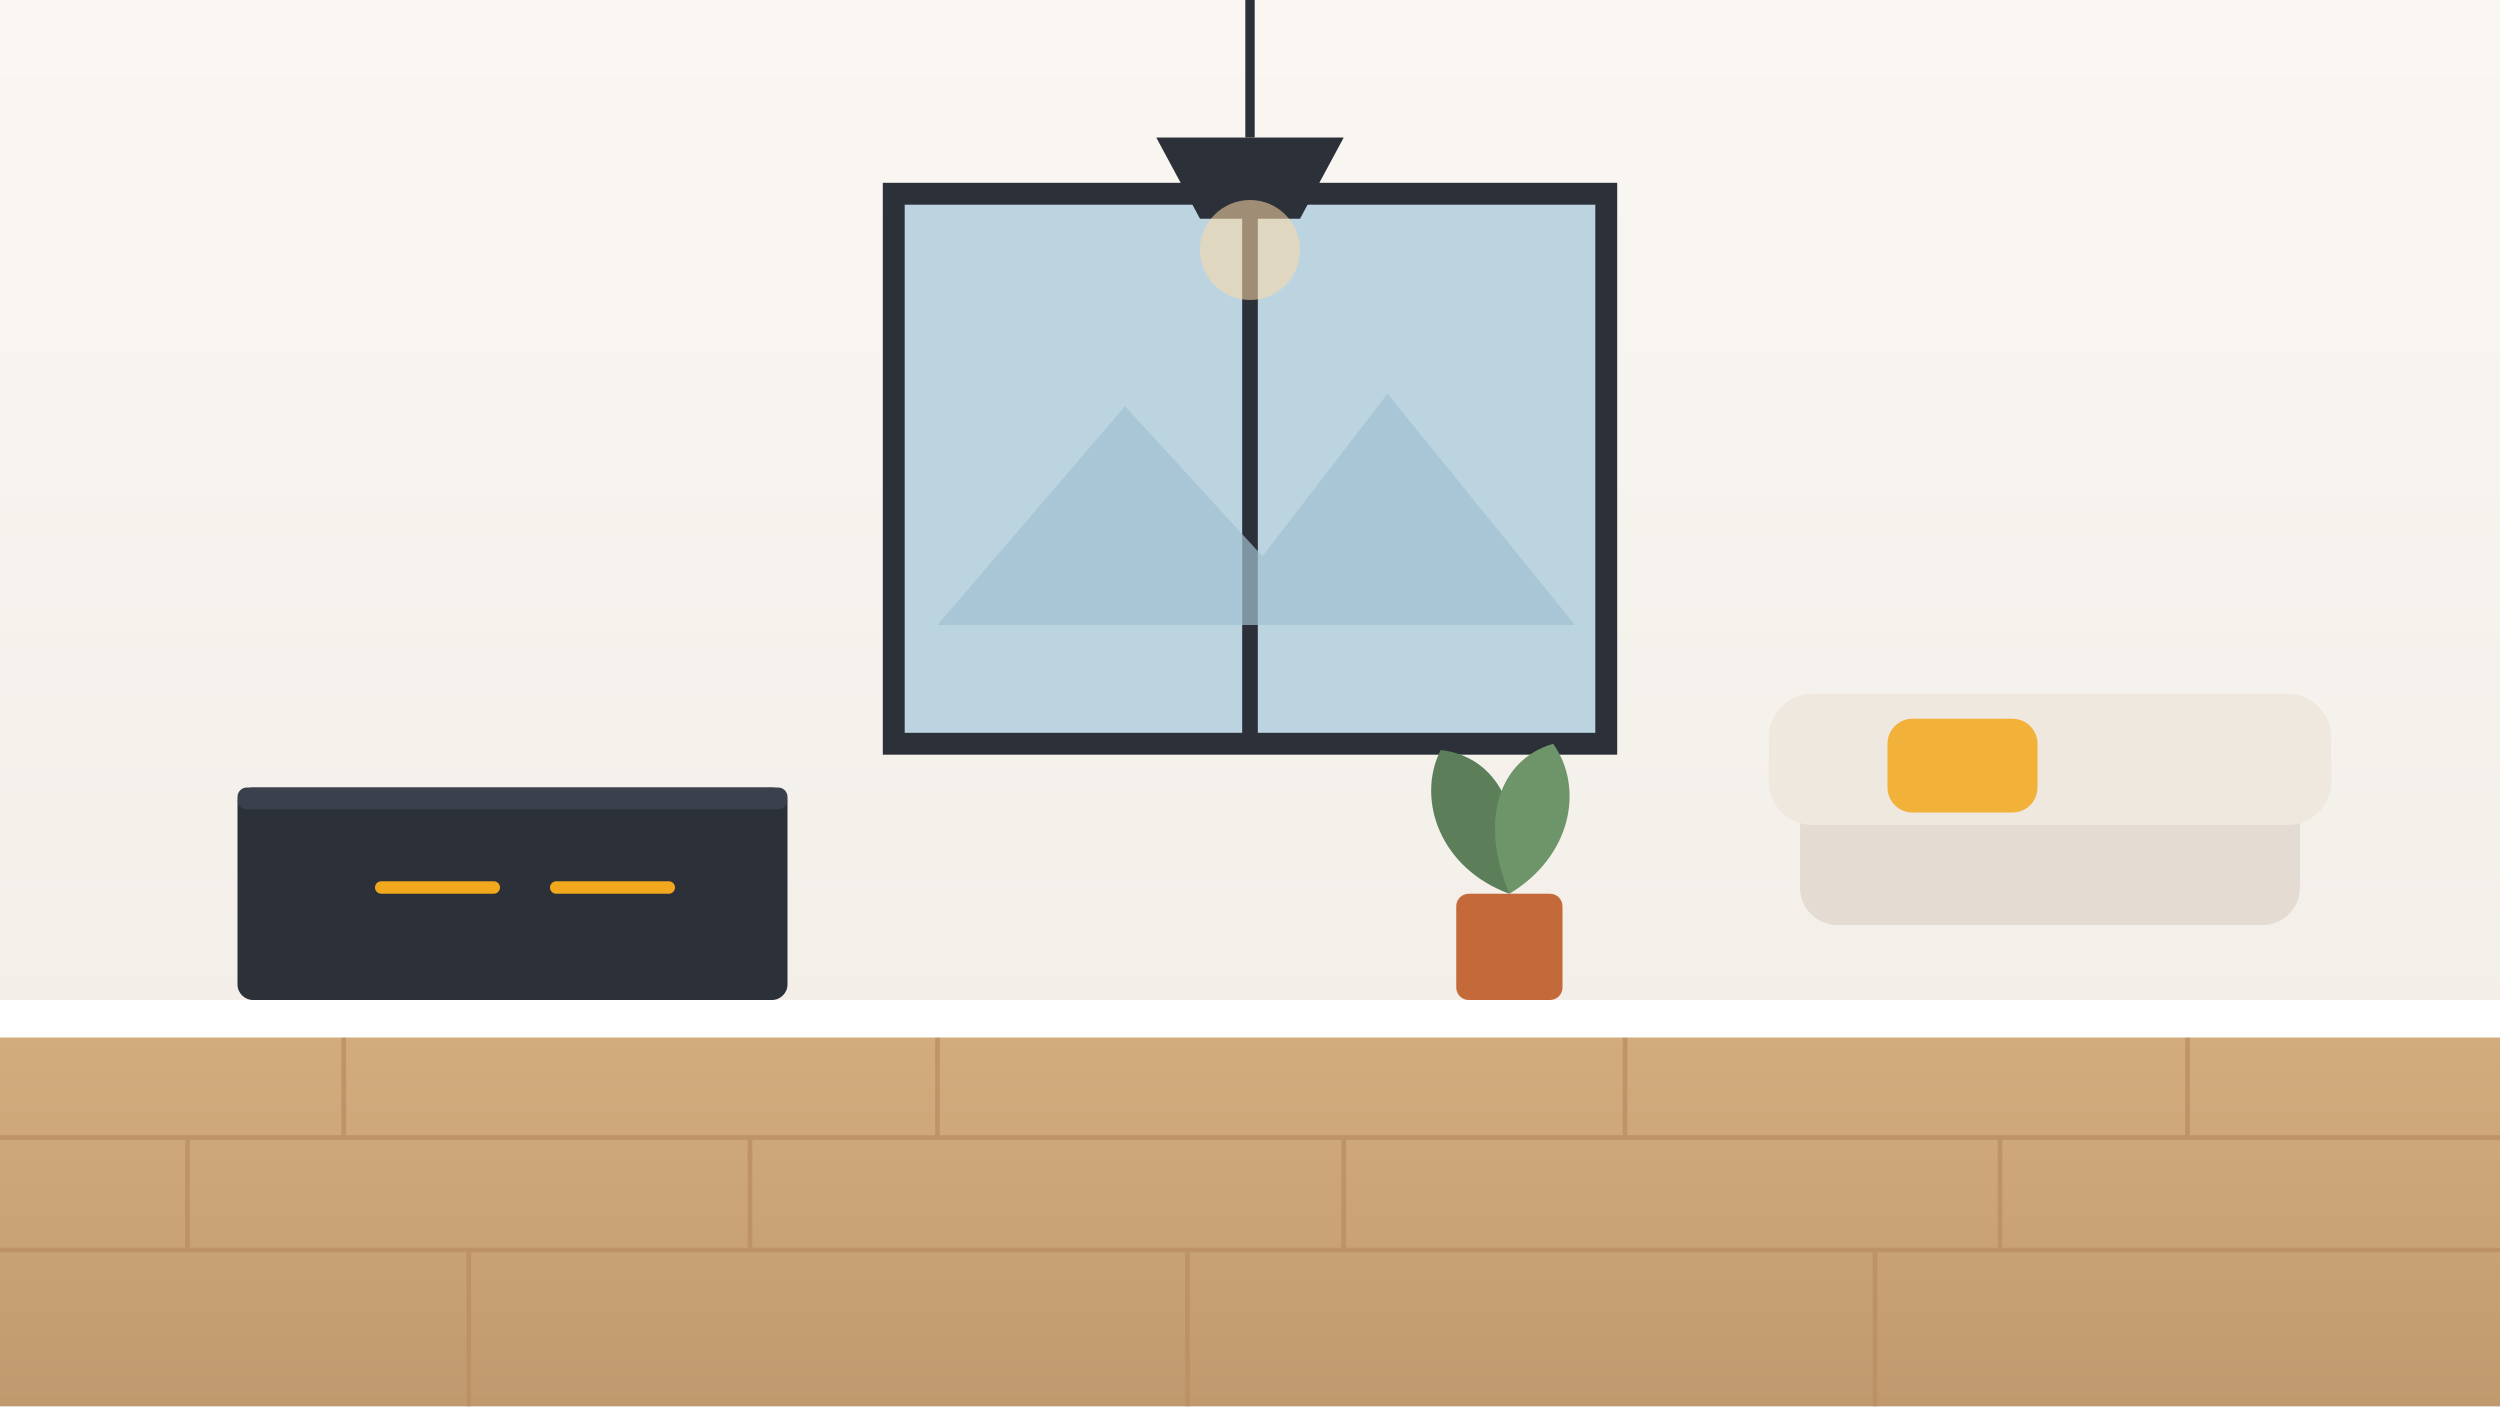
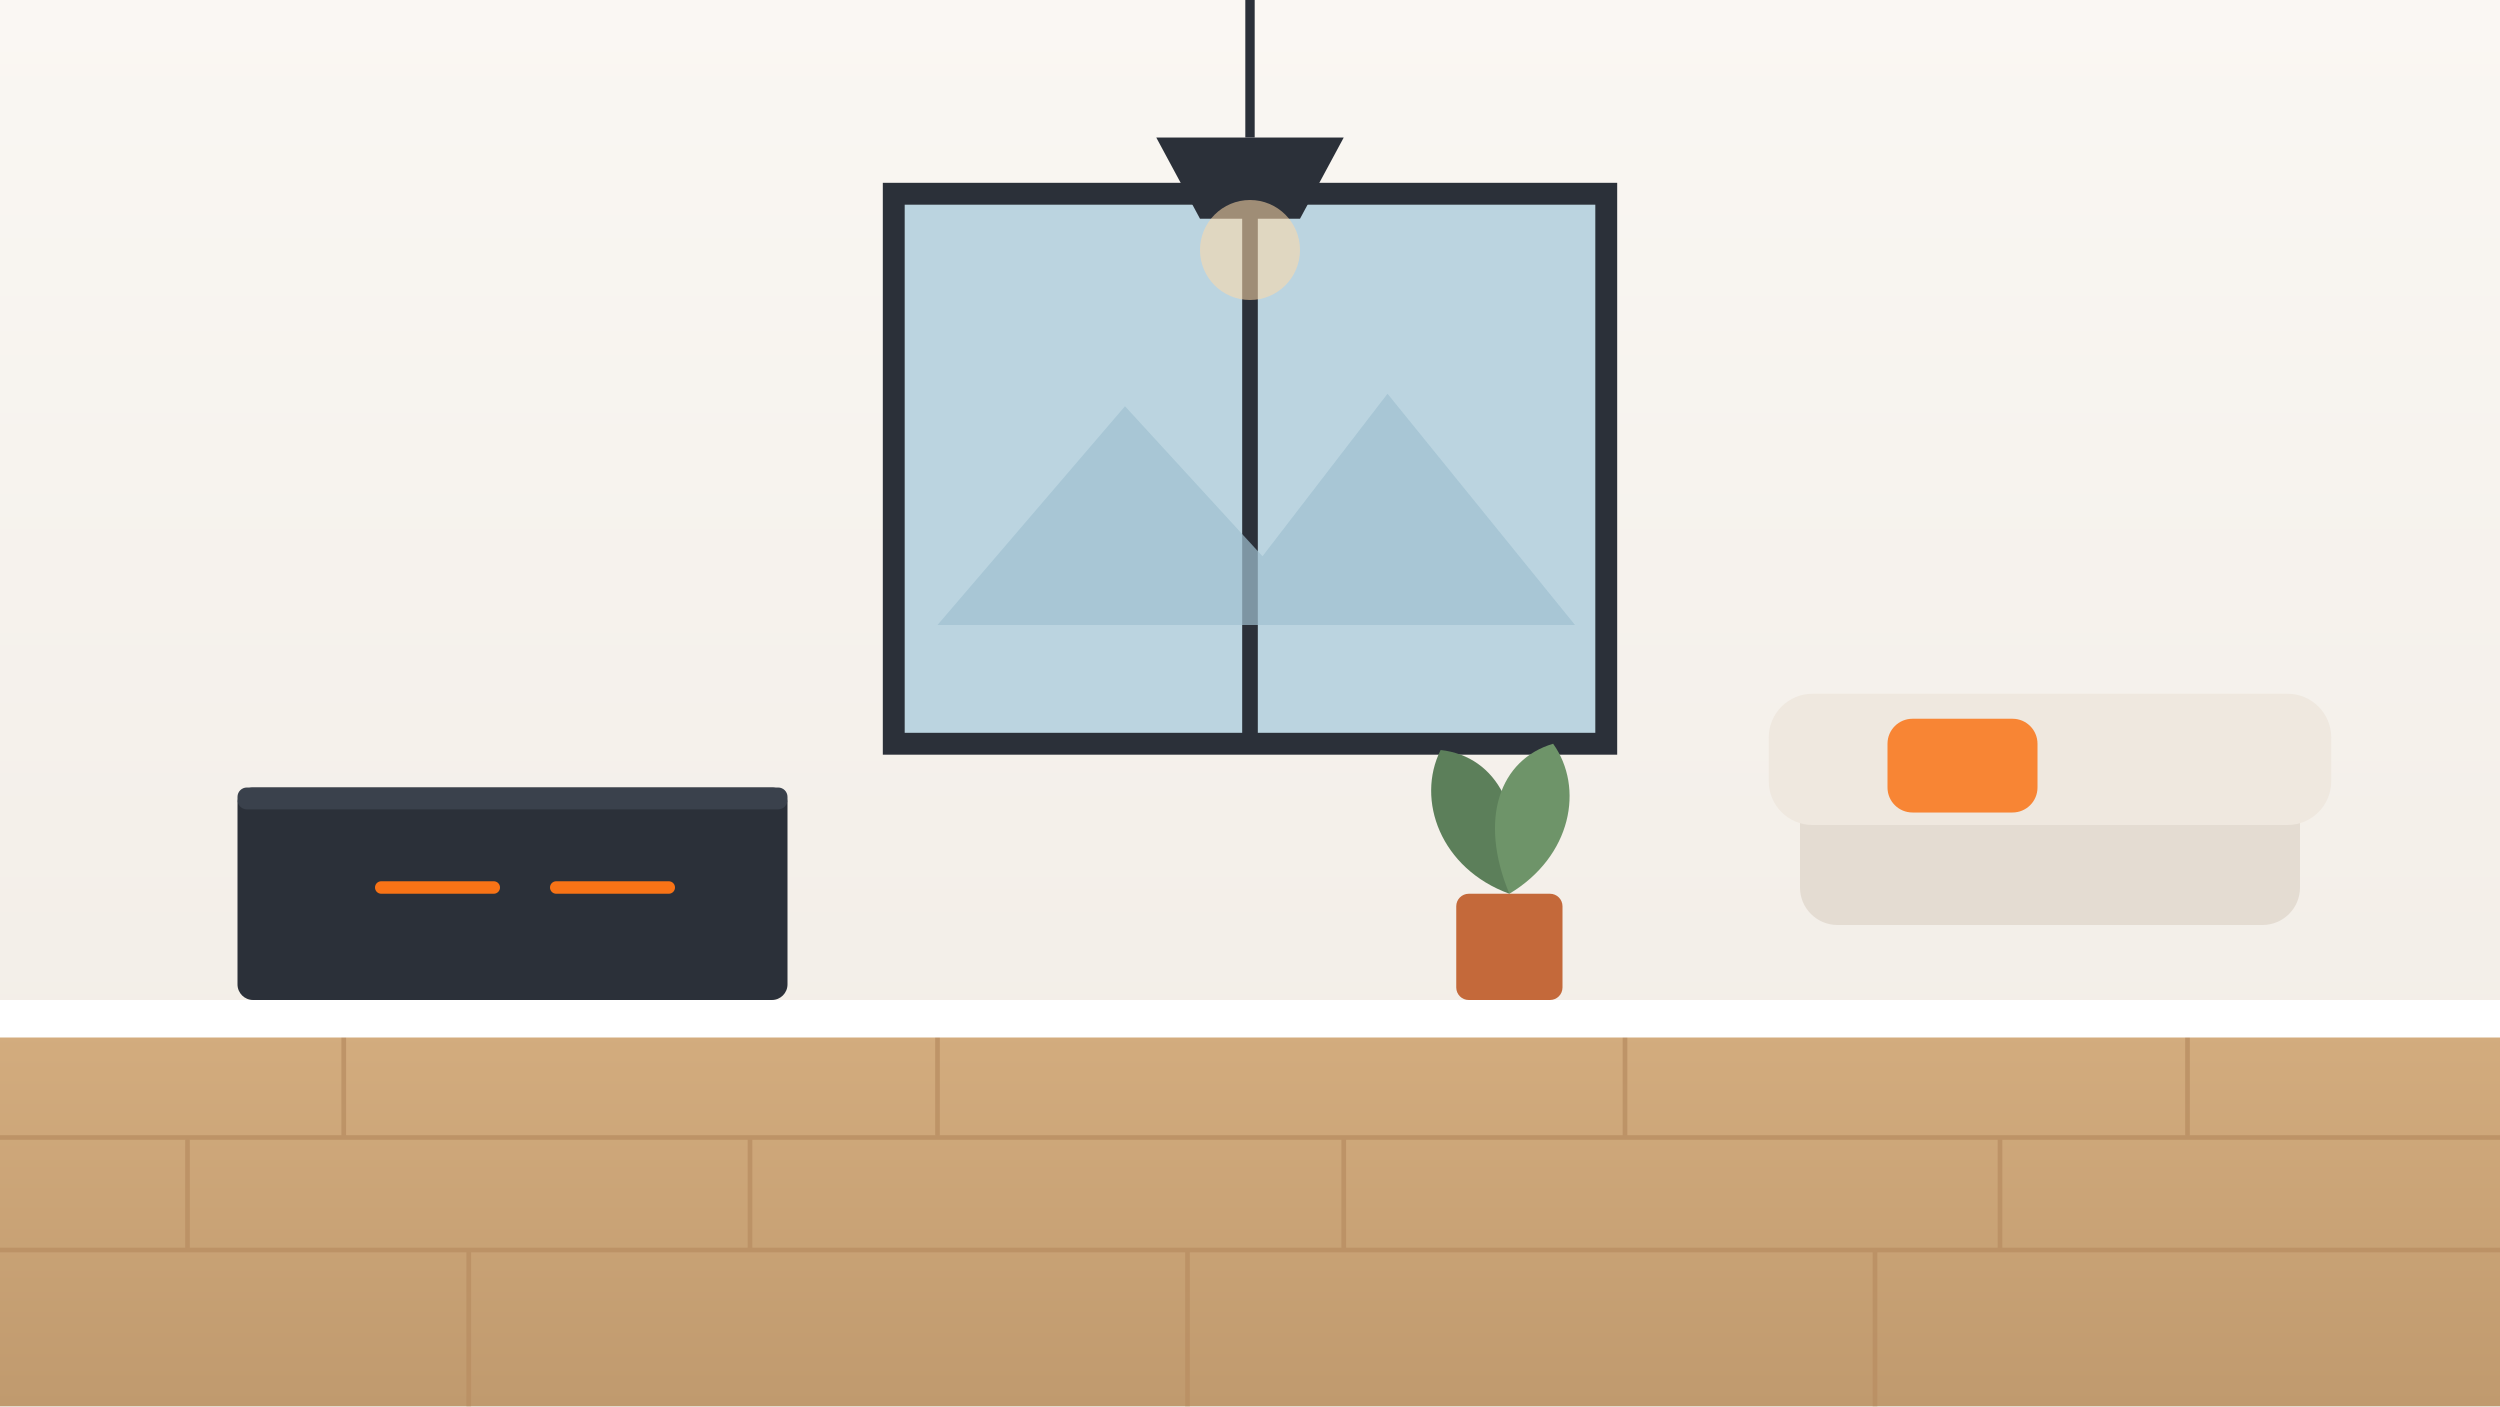
<svg xmlns="http://www.w3.org/2000/svg" viewBox="0 0 800 450" width="800" height="450" role="img" aria-label="Ilustración del mismo salón después de la reforma">
  <defs>
    <linearGradient id="sd-w" x1="0" y1="0" x2="0" y2="1">
      <stop offset="0" stop-color="#FAF7F3" />
      <stop offset="1" stop-color="#F0EBE4" />
    </linearGradient>
    <linearGradient id="sd-f" x1="0" y1="0" x2="0" y2="1">
      <stop offset="0" stop-color="#D3AC7E" />
      <stop offset="1" stop-color="#C09A6E" />
    </linearGradient>
  </defs>
  <rect width="800" height="450" fill="url(#sd-w)" />
  <rect y="330" width="800" height="120" fill="url(#sd-f)" />
  <g stroke="#B98F63" stroke-width="1.5" opacity=".8">
    <path d="M0 364h800M0 400h800" />
    <path d="M110 330v34M300 330v34M520 330v34M700 330v34" />
    <path d="M60 364v36M240 364v36M430 364v36M640 364v36" />
    <path d="M150 400v50M380 400v50M600 400v50" />
  </g>
  <rect y="320" width="800" height="12" fill="#FFFFFF" />
  <rect x="286" y="62" width="228" height="176" fill="#BBD4E0" />
  <rect x="286" y="62" width="228" height="176" fill="none" stroke="#2B3039" stroke-width="7" />
  <path d="M400 62v176" stroke="#2B3039" stroke-width="5" />
  <path d="M300 200l60-70 44 48 40-52 60 74z" fill="#9FC0D0" opacity=".7" />
  <rect x="76" y="252" width="176" height="68" rx="5" fill="#2B3039" />
  <rect x="76" y="252" width="176" height="7" rx="3" fill="#3A414C" />
-   <rect x="120" y="282" width="40" height="4" rx="2" fill="#F2A81C" />
-   <rect x="176" y="282" width="40" height="4" rx="2" fill="#F2A81C" />
+   <rect x="120" y="282" width="40" height="4" rx="2" fill="#F97316" />
+   <rect x="176" y="282" width="40" height="4" rx="2" fill="#F97316" />
  <rect x="576" y="244" width="160" height="52" rx="12" fill="#E4DCD2" />
  <rect x="566" y="222" width="180" height="42" rx="14" fill="#EFE8DF" />
-   <rect x="604" y="230" width="48" height="30" rx="8" fill="#F2A81C" opacity=".85" />
+   <rect x="604" y="230" width="48" height="30" rx="8" fill="#F97316" opacity=".85" />
  <path d="M400 0v44" stroke="#2B3039" stroke-width="3" />
  <path d="M370 44h60l-14 26h-32z" fill="#2B3039" />
  <circle cx="400" cy="80" r="16" fill="#FFD9A8" opacity=".55" />
  <rect x="466" y="286" width="34" height="34" rx="4" fill="#C4693A" />
  <path d="M483 286c-22-8-30-30-22-46 18 2 28 20 22 46z" fill="#5C7F5A" />
  <path d="M483 286c20-12 24-34 14-48-17 5-24 24-14 48z" fill="#6E9469" />
</svg>
